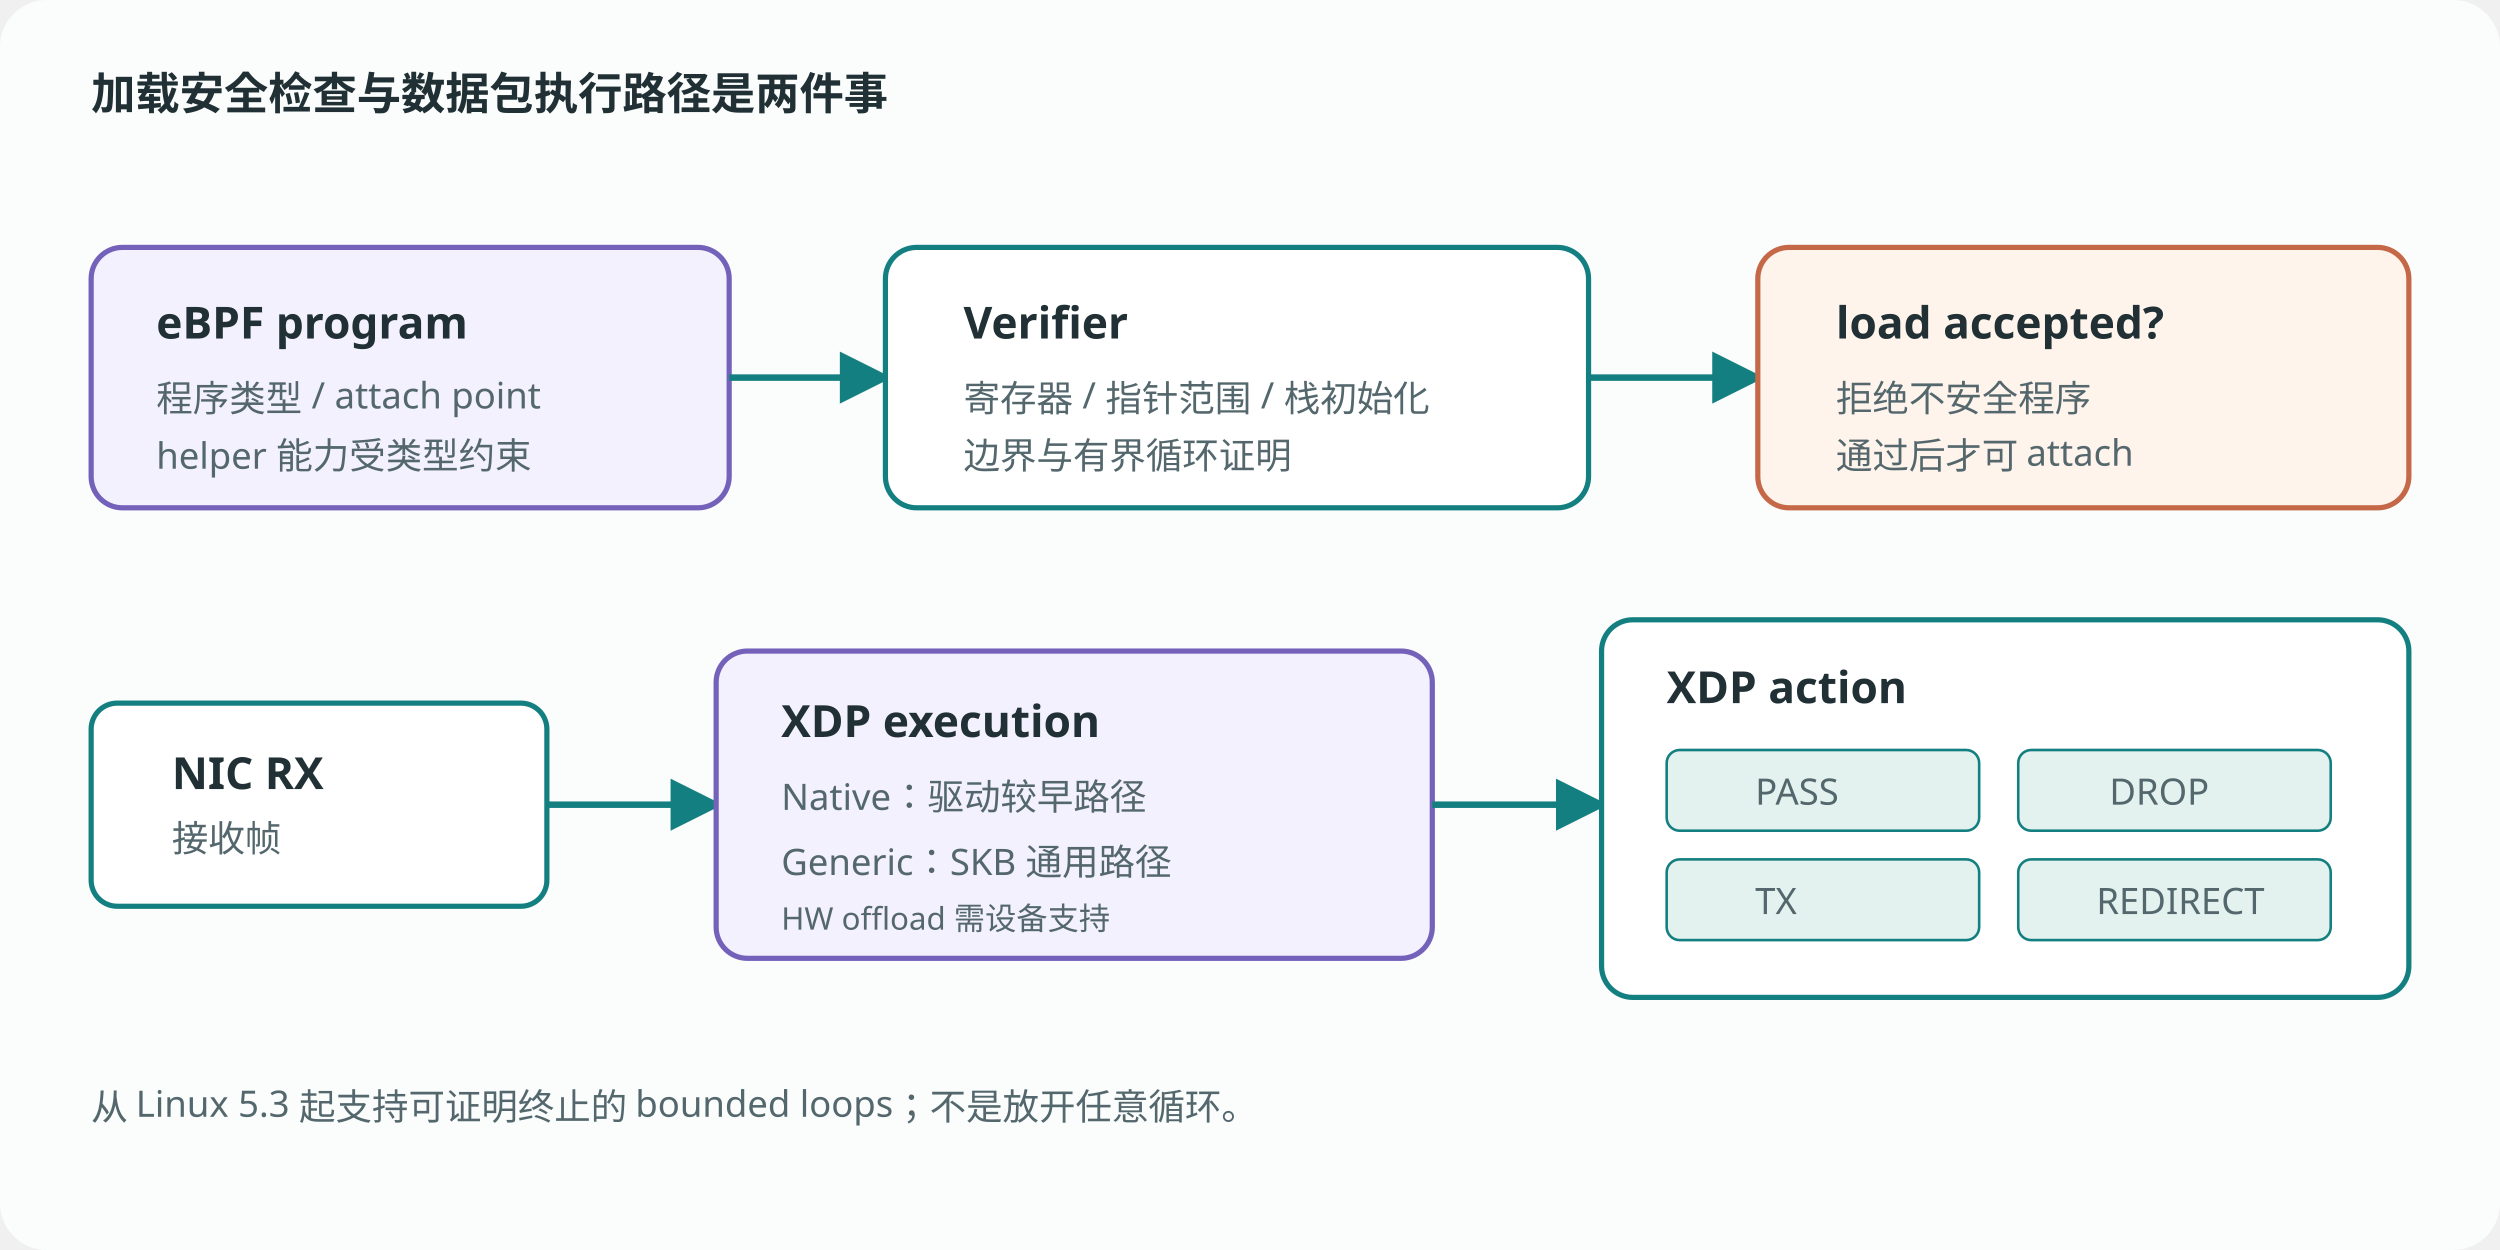
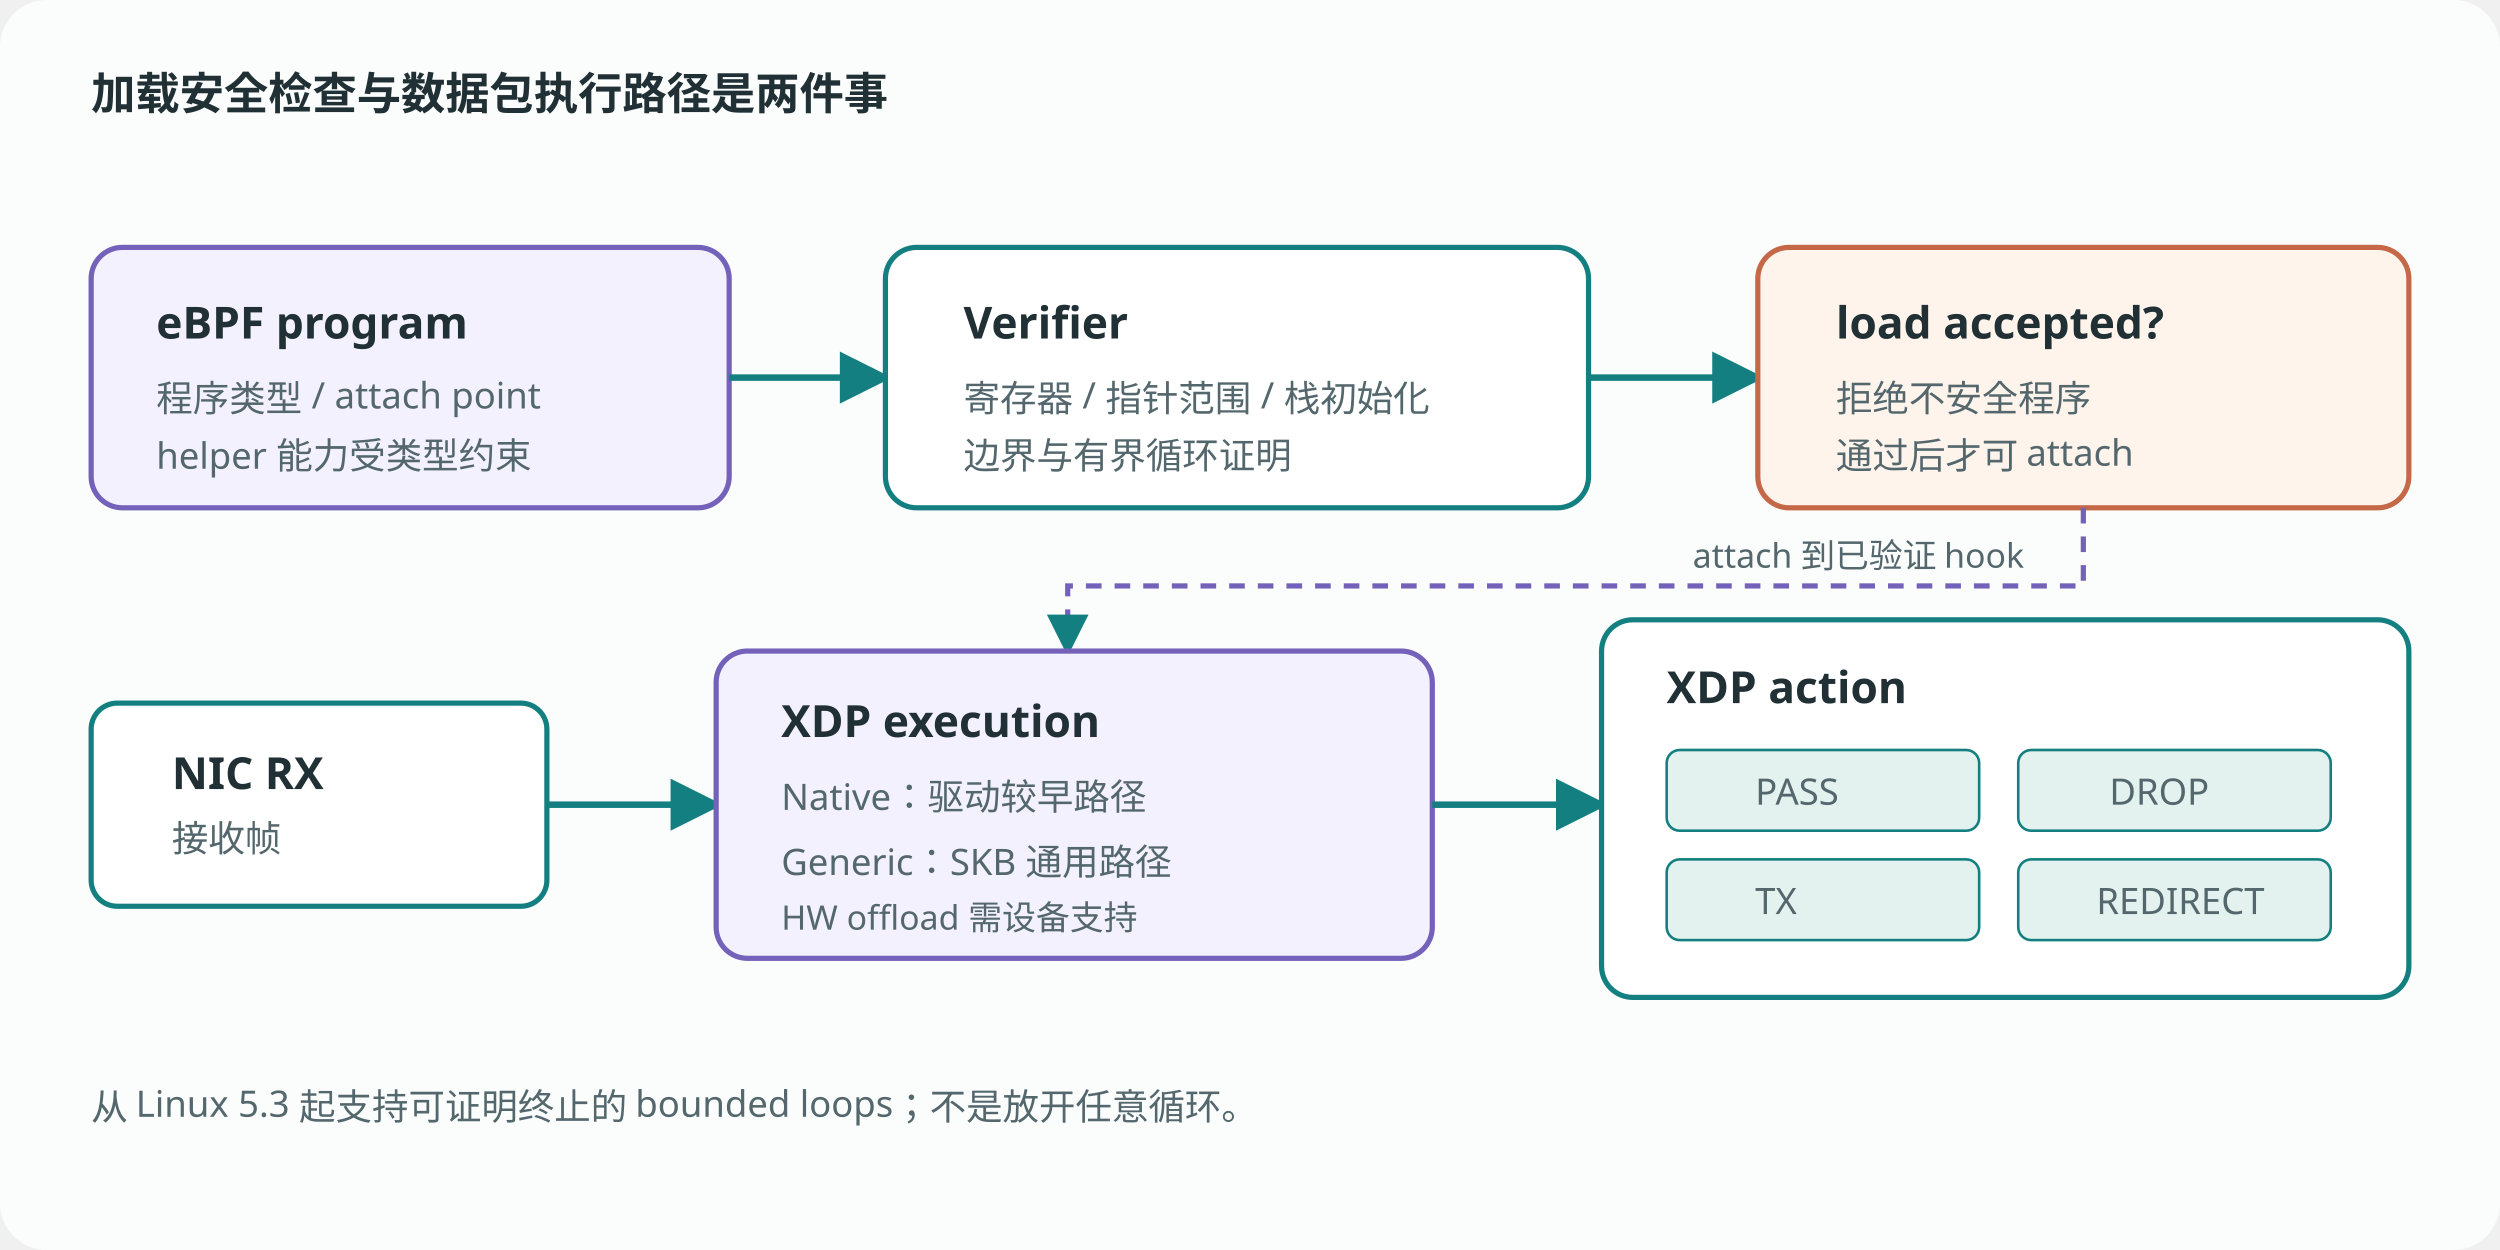
<svg xmlns="http://www.w3.org/2000/svg" width="960" height="480" viewBox="0 0 960 480" role="img" aria-labelledby="t d">
  <defs>
    <marker id="m27b" markerWidth="8" markerHeight="8" refX="7" refY="4" orient="auto">
      <path d="M0 0L8 4L0 8Z" fill="#147f80" />
    </marker>
  </defs>
-   <style>.bg{fill:#fbfdfc}.box{fill:#fff;stroke:#147f80;stroke-width:2}.vio{fill:#f4f1ff;stroke:#7461ba;stroke-width:2}.warn{fill:#fff4eb;stroke:#c46848;stroke-width:2}.arr{fill:none;stroke:#147f80;stroke-width:2.5;marker-end:url(#m27b)}.ink{fill:#203035;font:700 17px system-ui,'Microsoft YaHei',sans-serif}.small{fill:#53676d;font:14px system-ui,'Microsoft YaHei',sans-serif}.tiny{fill:#53676d;font:12px system-ui,'Microsoft YaHei',sans-serif}</style>
+   <style>.bg{fill:#fbfdfc}.box{fill:#fff;stroke:#147f80;stroke-width:2}.vio{fill:#f4f1ff;stroke:#7461ba;stroke-width:2}.warn{fill:#fff4eb;stroke:#c46848;stroke-width:2}.arr{fill:none;stroke:#147f80;stroke-width:2.5;marker-end:url(#m27b)}.attach{fill:none;stroke:#7461ba;stroke-width:2;stroke-dasharray:6 5;marker-end:url(#m27b)}.ink{fill:#203035;font:700 17px system-ui,'Microsoft YaHei',sans-serif}.small{fill:#53676d;font:14px system-ui,'Microsoft YaHei',sans-serif}.tiny{fill:#53676d;font:13px system-ui,'Microsoft YaHei',sans-serif}</style>
  <rect class="bg" width="960" height="480" rx="18" />
  <text class="ink" x="35" y="42">加载安全检查与数据包执行路径是两件事</text>
  <rect class="vio" x="35" y="95" width="245" height="100" rx="12" />
  <text class="ink" x="60" y="130">eBPF program</text>
  <text class="small" x="60" y="158">程序类型 / attach point</text>
  <text class="small" x="60" y="180">helper 能力受类型约束</text>
  <path class="arr" d="M280 145H340" />
  <rect class="box" x="340" y="95" width="270" height="100" rx="12" />
  <text class="ink" x="370" y="130">Verifier</text>
  <text class="small" x="370" y="158">寄存器 / 指针范围 / 栈初始化</text>
  <text class="small" x="370" y="180">边界与有界循环证明</text>
  <path class="arr" d="M610 145H675" />
  <rect class="warn" x="675" y="95" width="250" height="100" rx="12" />
  <text class="ink" x="705" y="130">load accepted?</text>
  <text class="small" x="705" y="158">拒绝不安全程序</text>
  <text class="small" x="705" y="180">通过后才可 attach</text>
+   <path class="attach" d="M800 195V225H410V250" />
+   <text class="tiny" x="650" y="218">attach 到已验证 hook</text>
  <rect class="box" x="35" y="270" width="175" height="78" rx="10" />
  <text class="ink" x="66" y="303">NIC RX</text>
  <text class="small" x="66" y="327">接收帧</text>
  <path class="arr" d="M210 309H275" />
  <rect class="vio" x="275" y="250" width="275" height="118" rx="12" />
  <text class="ink" x="300" y="283">XDP execution</text>
  <text class="small" x="300" y="311">Native：驱动较早路径</text>
  <text class="small" x="300" y="336">Generic：SKB 通用路径</text>
  <text class="tiny" x="300" y="357">HW offload 需设备支持</text>
  <path class="arr" d="M550 309H615" />
  <rect class="box" x="615" y="238" width="310" height="145" rx="12" />
  <text class="ink" x="640" y="270">XDP action</text>
  <g fill="#e4f2ef" stroke="#147f80">
    <rect x="640" y="288" width="120" height="31" rx="5" />
    <rect x="775" y="288" width="120" height="31" rx="5" />
    <rect x="640" y="330" width="120" height="31" rx="5" />
    <rect x="775" y="330" width="120" height="31" rx="5" />
  </g>
  <text class="small" x="674" y="309">PASS</text>
  <text class="small" x="810" y="309">DROP</text>
  <text class="small" x="674" y="351">TX</text>
  <text class="small" x="805" y="351">REDIRECT</text>
  <text class="small" x="35" y="430">从 Linux 5.3 起支持可证明终止的 bounded loops；不是放开任意循环。</text>
</svg>
